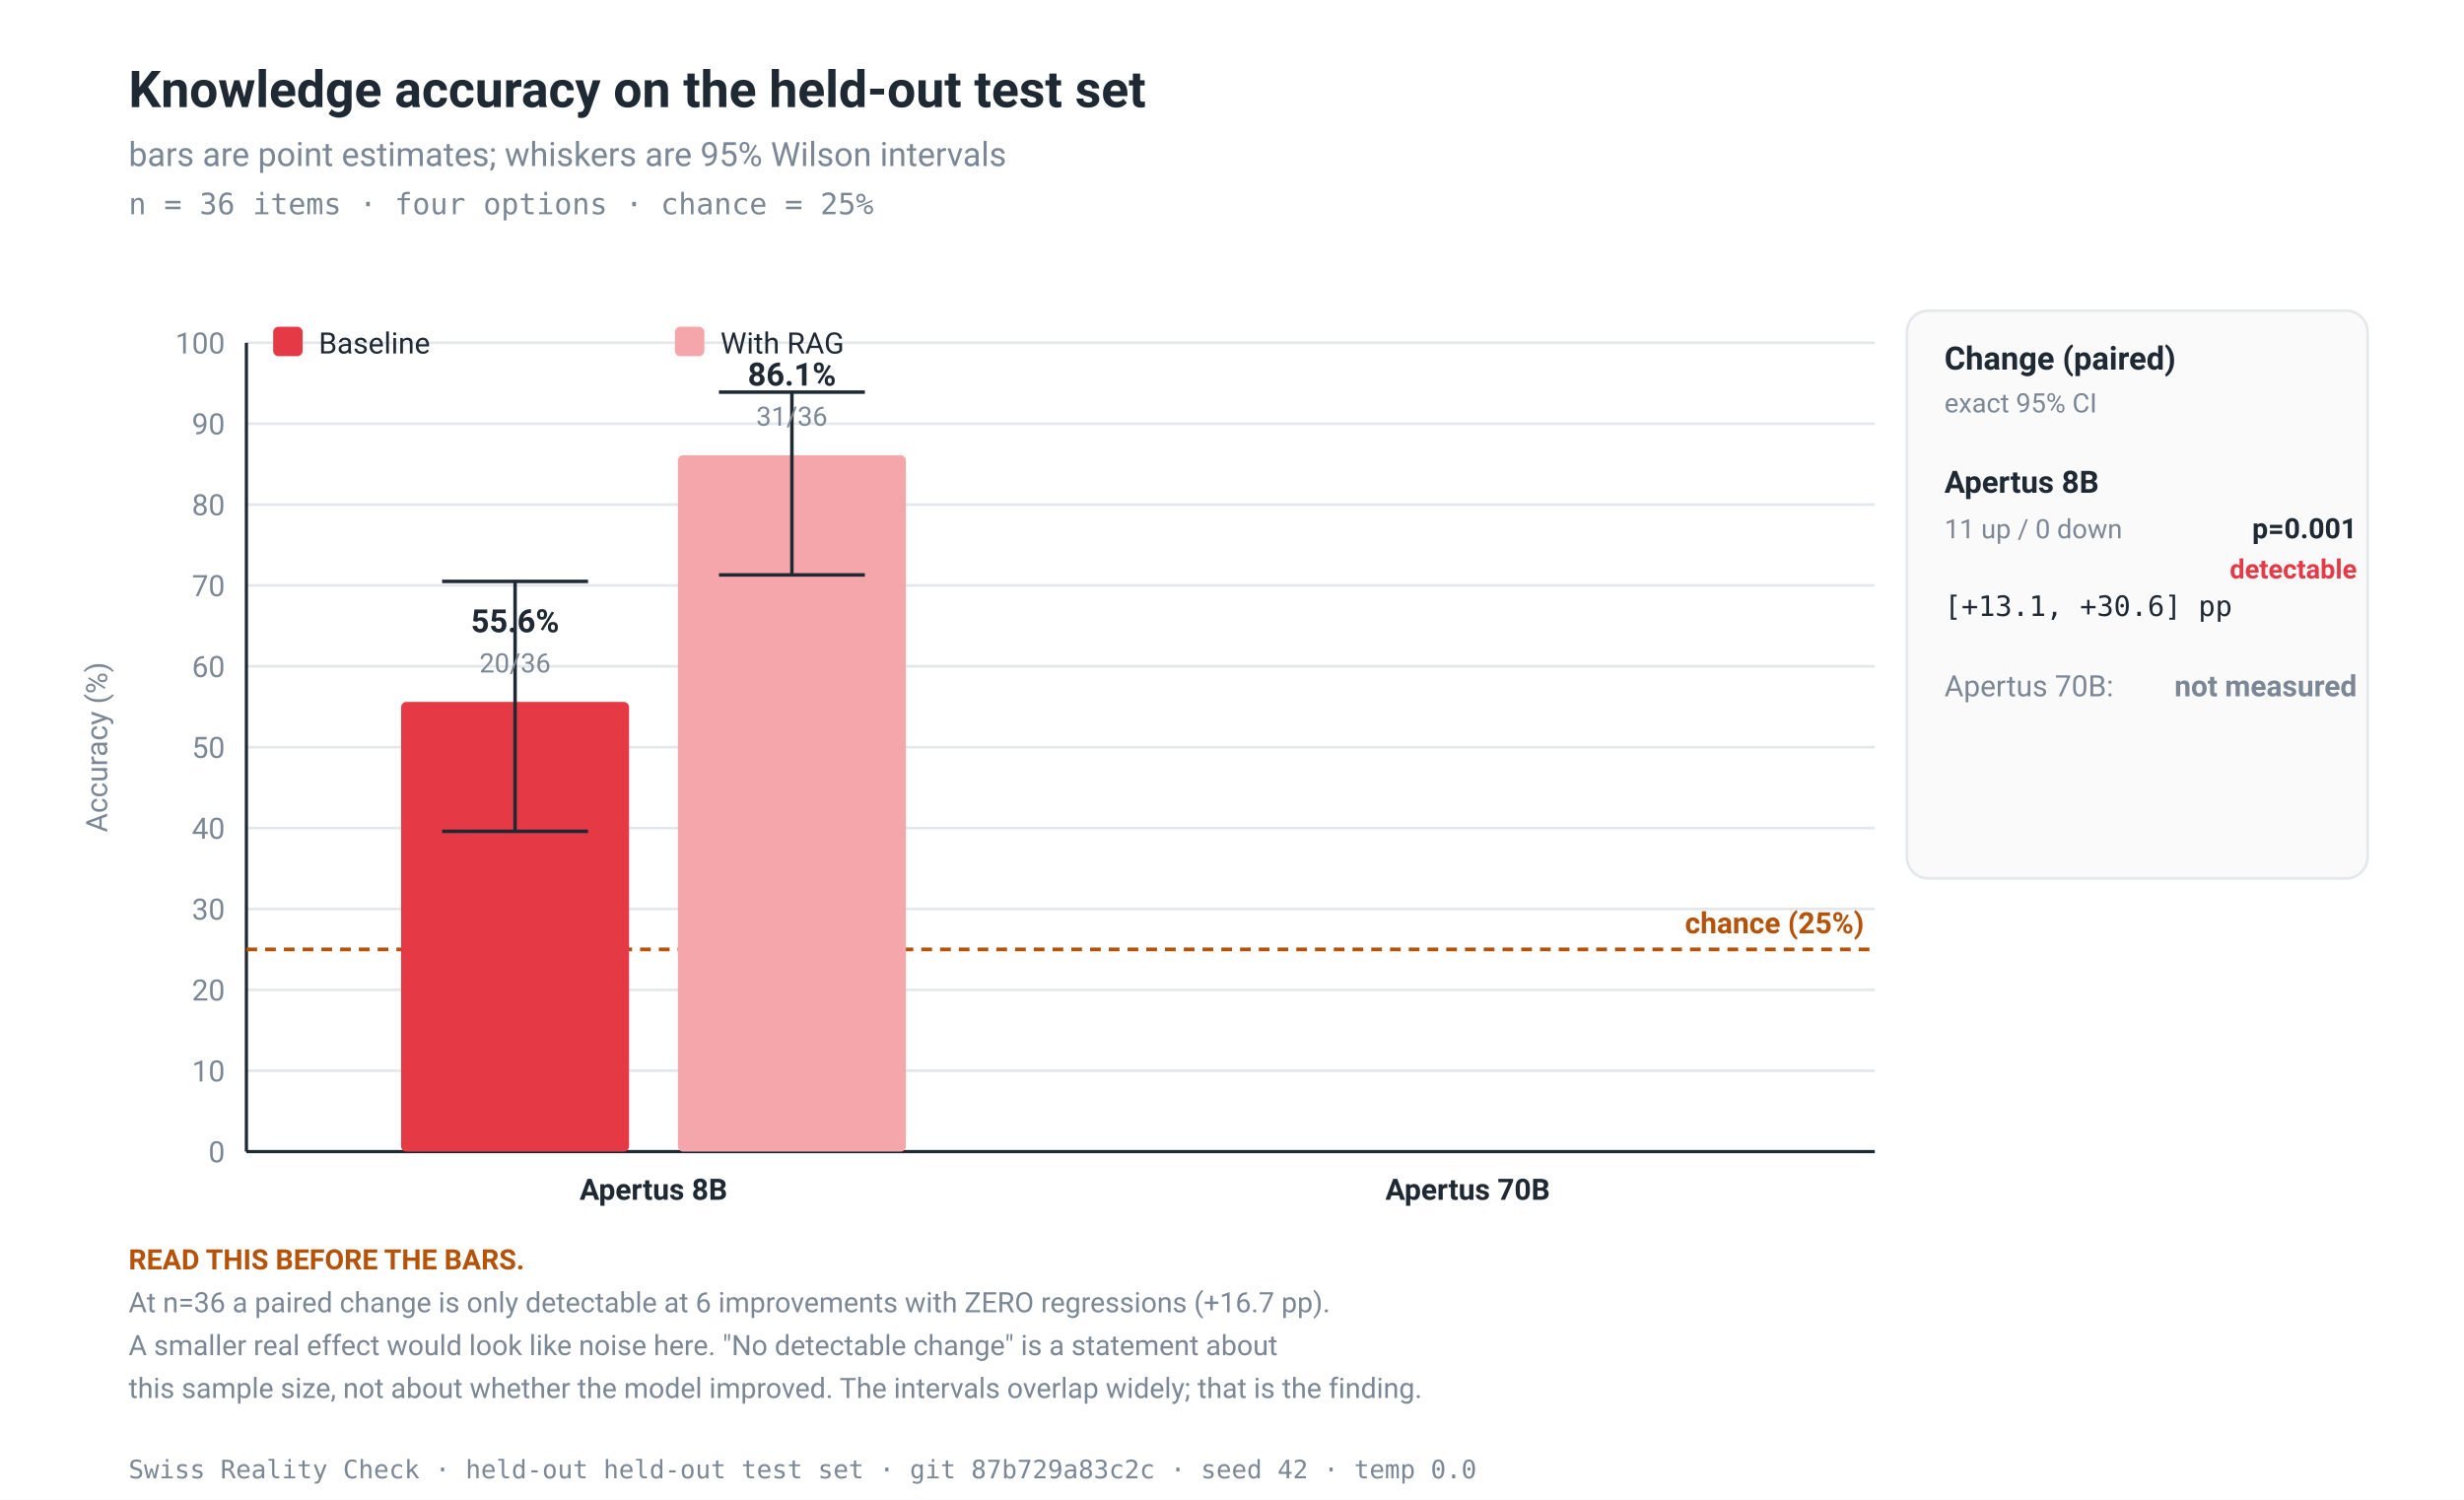
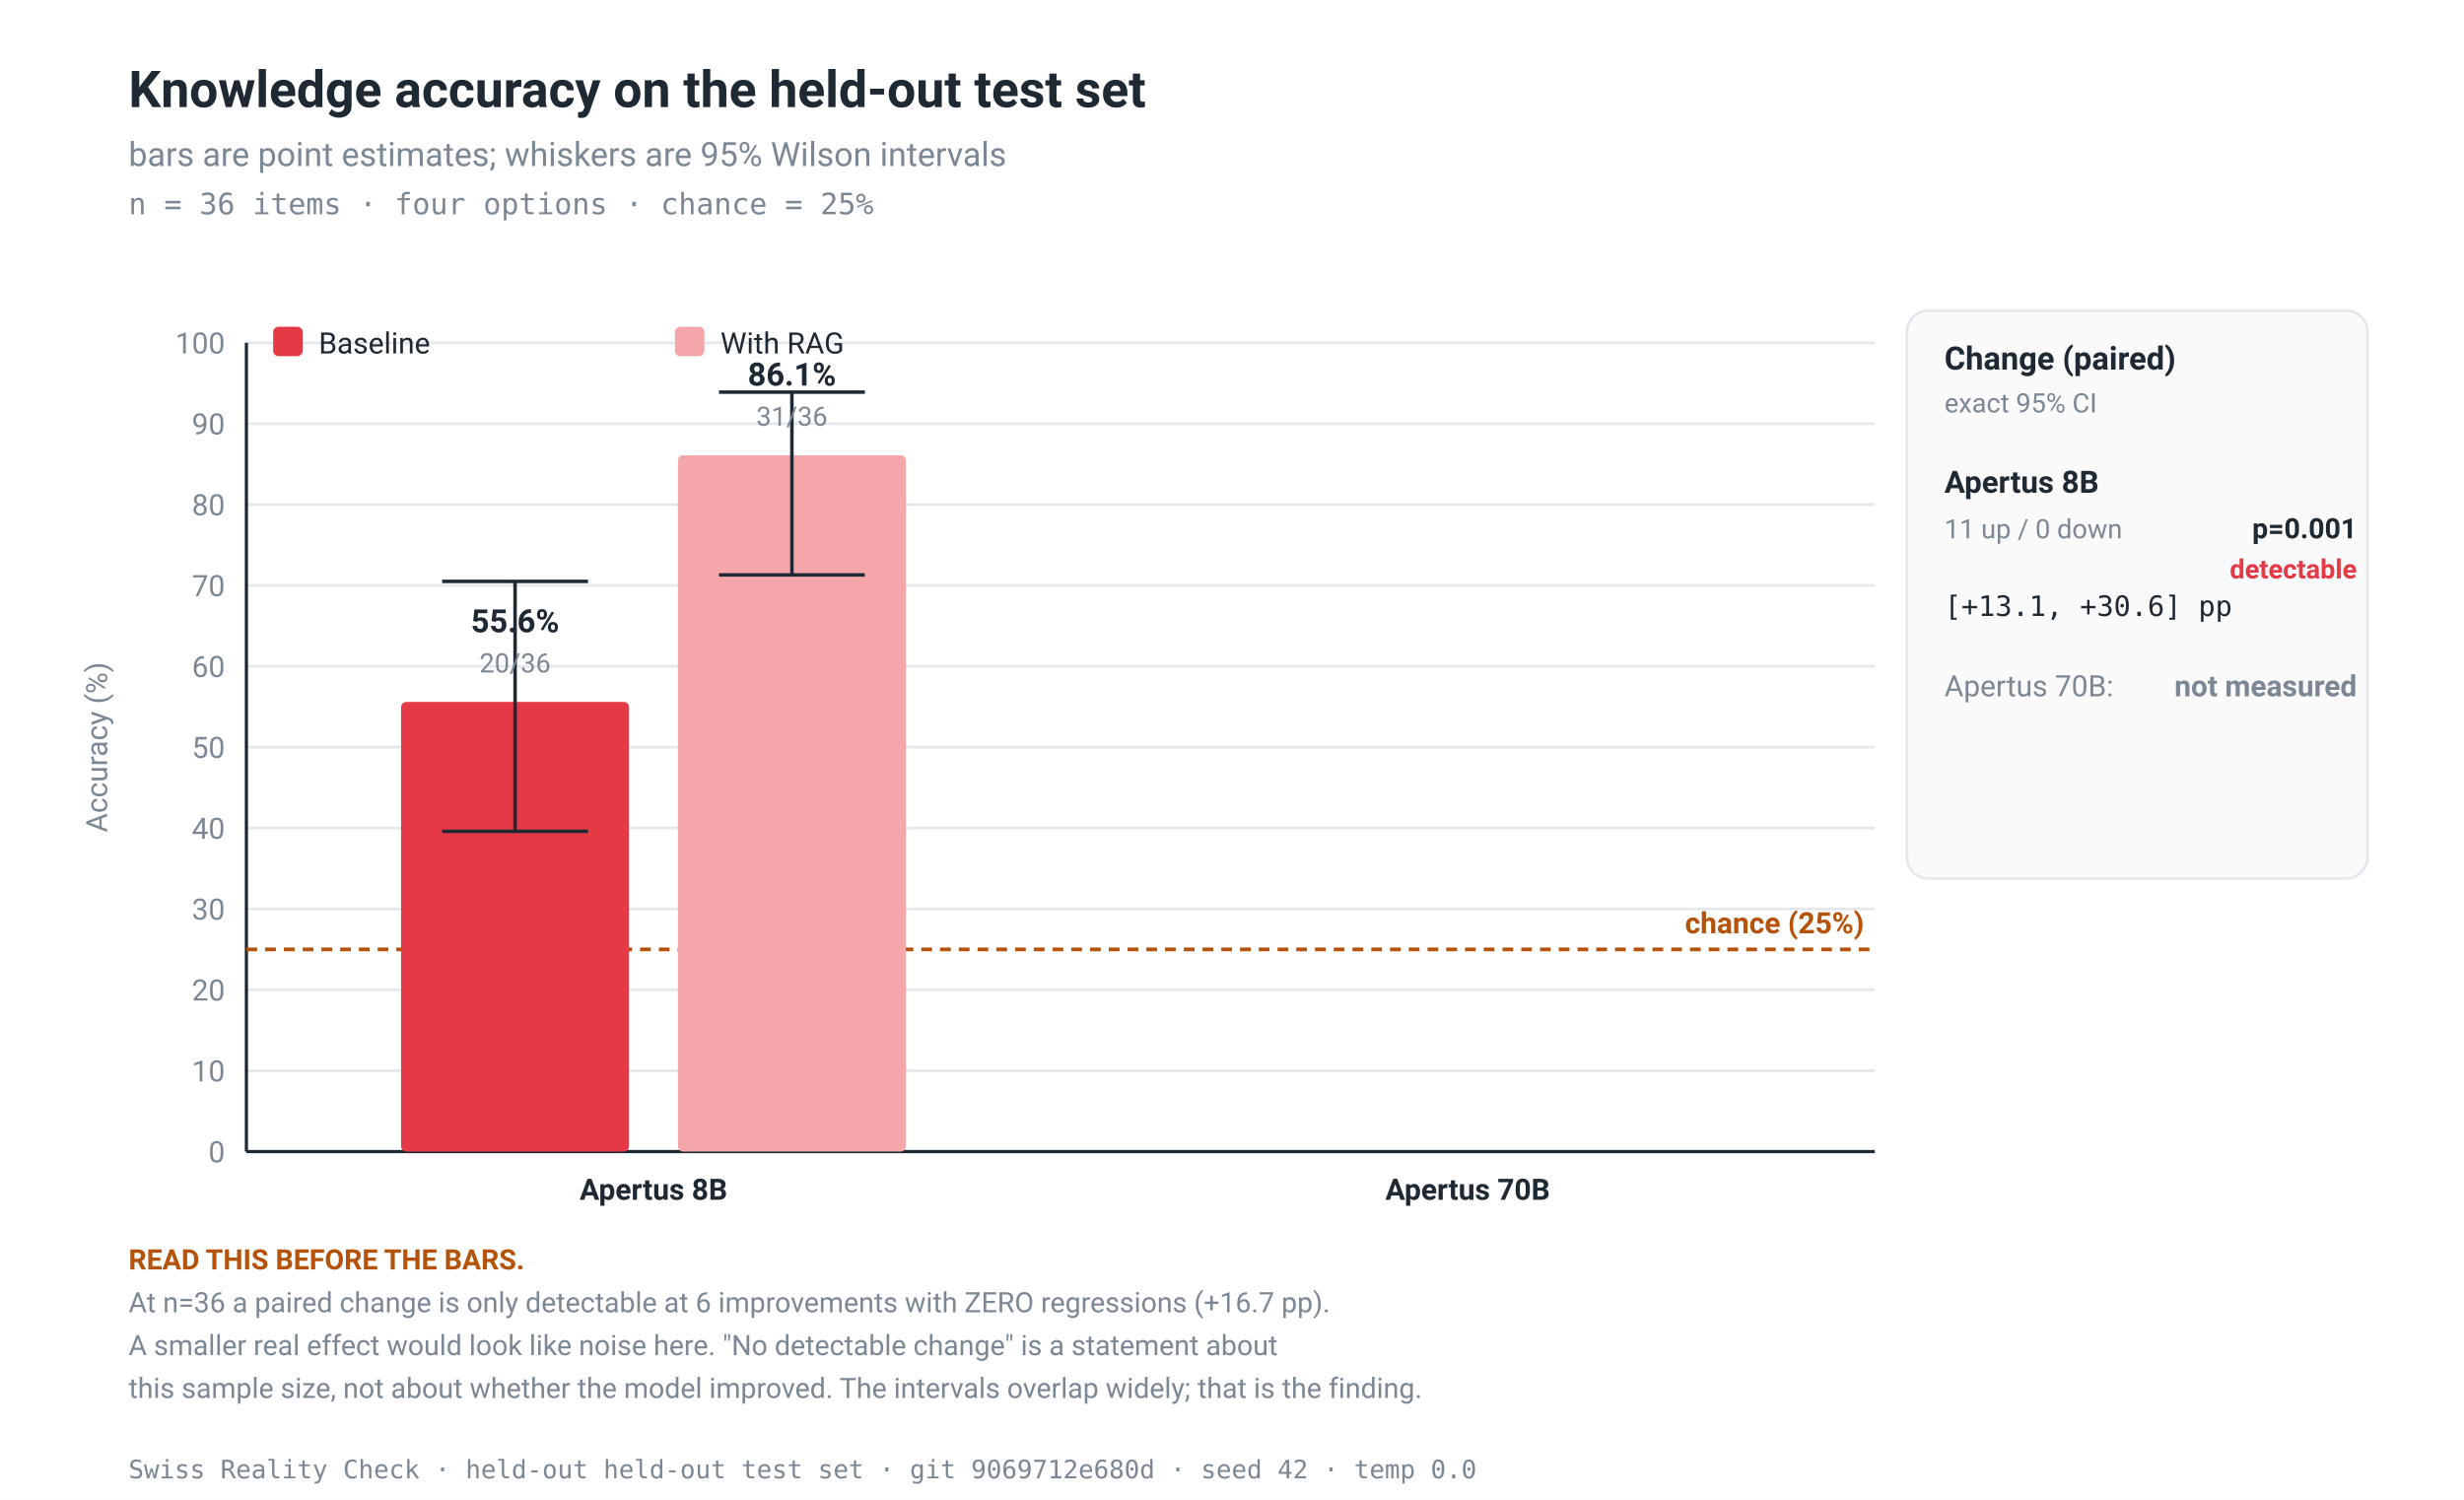
<svg xmlns="http://www.w3.org/2000/svg" width="920" height="560" viewBox="0 0 920 560" role="img" aria-labelledby="t" font-family="ui-sans-serif, -apple-system, 'Segoe UI', Roboto, 'Helvetica Neue', Arial, sans-serif">
  <rect width="920" height="560" fill="#FFFFFF" />
  <text x="48.00" y="40.00" font-family="ui-sans-serif, -apple-system, 'Segoe UI', Roboto, 'Helvetica Neue', Arial, sans-serif" font-size="19" fill="#1F2933" font-weight="bold" text-anchor="start" opacity="1.0" font-style="">Knowledge accuracy on the held-out test set</text>
  <text x="48.00" y="62.00" font-family="ui-sans-serif, -apple-system, 'Segoe UI', Roboto, 'Helvetica Neue', Arial, sans-serif" font-size="12.5" fill="#7B8794" font-weight="normal" text-anchor="start" opacity="1.0" font-style="">bars are point estimates; whiskers are 95% Wilson intervals</text>
  <text x="48.00" y="80.00" font-family="ui-monospace, SFMono-Regular, Menlo, Consolas, monospace" font-size="11" fill="#7B8794" font-weight="normal" text-anchor="start" opacity="1.0" font-style="">n = 36 items · four options · chance = 25%</text>
  <line x1="92.00" y1="430.00" x2="700.00" y2="430.00" stroke="#E4E7EB" stroke-width="1" stroke-linecap="butt" />
  <text x="84.00" y="434.00" font-family="ui-sans-serif, -apple-system, 'Segoe UI', Roboto, 'Helvetica Neue', Arial, sans-serif" font-size="11" fill="#7B8794" font-weight="normal" text-anchor="end" opacity="1.0" font-style="">0</text>
  <line x1="92.00" y1="399.80" x2="700.00" y2="399.80" stroke="#E4E7EB" stroke-width="1" stroke-linecap="butt" />
  <text x="84.00" y="403.80" font-family="ui-sans-serif, -apple-system, 'Segoe UI', Roboto, 'Helvetica Neue', Arial, sans-serif" font-size="11" fill="#7B8794" font-weight="normal" text-anchor="end" opacity="1.0" font-style="">10</text>
  <line x1="92.00" y1="369.60" x2="700.00" y2="369.60" stroke="#E4E7EB" stroke-width="1" stroke-linecap="butt" />
  <text x="84.00" y="373.60" font-family="ui-sans-serif, -apple-system, 'Segoe UI', Roboto, 'Helvetica Neue', Arial, sans-serif" font-size="11" fill="#7B8794" font-weight="normal" text-anchor="end" opacity="1.0" font-style="">20</text>
  <line x1="92.00" y1="339.40" x2="700.00" y2="339.40" stroke="#E4E7EB" stroke-width="1" stroke-linecap="butt" />
  <text x="84.00" y="343.40" font-family="ui-sans-serif, -apple-system, 'Segoe UI', Roboto, 'Helvetica Neue', Arial, sans-serif" font-size="11" fill="#7B8794" font-weight="normal" text-anchor="end" opacity="1.0" font-style="">30</text>
  <line x1="92.00" y1="309.20" x2="700.00" y2="309.20" stroke="#E4E7EB" stroke-width="1" stroke-linecap="butt" />
  <text x="84.00" y="313.20" font-family="ui-sans-serif, -apple-system, 'Segoe UI', Roboto, 'Helvetica Neue', Arial, sans-serif" font-size="11" fill="#7B8794" font-weight="normal" text-anchor="end" opacity="1.0" font-style="">40</text>
  <line x1="92.00" y1="279.00" x2="700.00" y2="279.00" stroke="#E4E7EB" stroke-width="1" stroke-linecap="butt" />
  <text x="84.00" y="283.00" font-family="ui-sans-serif, -apple-system, 'Segoe UI', Roboto, 'Helvetica Neue', Arial, sans-serif" font-size="11" fill="#7B8794" font-weight="normal" text-anchor="end" opacity="1.0" font-style="">50</text>
  <line x1="92.00" y1="248.80" x2="700.00" y2="248.80" stroke="#E4E7EB" stroke-width="1" stroke-linecap="butt" />
  <text x="84.00" y="252.80" font-family="ui-sans-serif, -apple-system, 'Segoe UI', Roboto, 'Helvetica Neue', Arial, sans-serif" font-size="11" fill="#7B8794" font-weight="normal" text-anchor="end" opacity="1.0" font-style="">60</text>
  <line x1="92.00" y1="218.60" x2="700.00" y2="218.60" stroke="#E4E7EB" stroke-width="1" stroke-linecap="butt" />
  <text x="84.00" y="222.60" font-family="ui-sans-serif, -apple-system, 'Segoe UI', Roboto, 'Helvetica Neue', Arial, sans-serif" font-size="11" fill="#7B8794" font-weight="normal" text-anchor="end" opacity="1.0" font-style="">70</text>
  <line x1="92.00" y1="188.40" x2="700.00" y2="188.40" stroke="#E4E7EB" stroke-width="1" stroke-linecap="butt" />
  <text x="84.00" y="192.40" font-family="ui-sans-serif, -apple-system, 'Segoe UI', Roboto, 'Helvetica Neue', Arial, sans-serif" font-size="11" fill="#7B8794" font-weight="normal" text-anchor="end" opacity="1.0" font-style="">80</text>
  <line x1="92.00" y1="158.20" x2="700.00" y2="158.20" stroke="#E4E7EB" stroke-width="1" stroke-linecap="butt" />
  <text x="84.00" y="162.20" font-family="ui-sans-serif, -apple-system, 'Segoe UI', Roboto, 'Helvetica Neue', Arial, sans-serif" font-size="11" fill="#7B8794" font-weight="normal" text-anchor="end" opacity="1.0" font-style="">90</text>
  <line x1="92.00" y1="128.00" x2="700.00" y2="128.00" stroke="#E4E7EB" stroke-width="1" stroke-linecap="butt" />
  <text x="84.00" y="132.00" font-family="ui-sans-serif, -apple-system, 'Segoe UI', Roboto, 'Helvetica Neue', Arial, sans-serif" font-size="11" fill="#7B8794" font-weight="normal" text-anchor="end" opacity="1.0" font-style="">100</text>
  <line x1="92.00" y1="128.00" x2="92.00" y2="430.00" stroke="#1F2933" stroke-width="1.2" stroke-linecap="butt" />
  <line x1="92.00" y1="430.00" x2="700.00" y2="430.00" stroke="#1F2933" stroke-width="1.2" stroke-linecap="butt" />
  <text x="40.00" y="279.00" font-family="ui-sans-serif, -apple-system, 'Segoe UI', Roboto, 'Helvetica Neue', Arial, sans-serif" font-size="11" fill="#7B8794" font-weight="normal" text-anchor="middle" transform="rotate(-90 40.00 279.00)">Accuracy (%)</text>
  <line x1="92.00" y1="354.50" x2="700.00" y2="354.50" stroke="#B45309" stroke-width="1.4" stroke-linecap="butt" stroke-dasharray="4 3" />
  <text x="696.00" y="348.50" font-family="ui-sans-serif, -apple-system, 'Segoe UI', Roboto, 'Helvetica Neue', Arial, sans-serif" font-size="11" fill="#B45309" font-weight="bold" text-anchor="end" opacity="1.0" font-style="">chance (25%)</text>
  <rect x="149.76" y="262.09" width="85.12" height="167.91" rx="2" fill="#E63946" stroke="none" stroke-width="1.4" opacity="1.0" />
  <line x1="192.32" y1="217.09" x2="192.32" y2="310.41" stroke="#1F2933" stroke-width="1.3" stroke-linecap="butt" />
  <line x1="165.08" y1="217.09" x2="219.56" y2="217.09" stroke="#1F2933" stroke-width="1.3" stroke-linecap="butt" />
  <line x1="165.08" y1="310.41" x2="219.56" y2="310.41" stroke="#1F2933" stroke-width="1.3" stroke-linecap="butt" />
  <text x="192.32" y="236.09" font-family="ui-sans-serif, -apple-system, 'Segoe UI', Roboto, 'Helvetica Neue', Arial, sans-serif" font-size="12" fill="#1F2933" font-weight="bold" text-anchor="middle" opacity="1.0" font-style="">55.6%</text>
  <text x="192.32" y="251.09" font-family="ui-sans-serif, -apple-system, 'Segoe UI', Roboto, 'Helvetica Neue', Arial, sans-serif" font-size="10" fill="#7B8794" font-weight="normal" text-anchor="middle" opacity="1.0" font-style="">20/36</text>
  <rect x="253.12" y="169.98" width="85.12" height="260.02" rx="2" fill="#F4A6AB" stroke="none" stroke-width="1.4" opacity="1.0" />
  <line x1="295.68" y1="146.42" x2="295.68" y2="214.67" stroke="#1F2933" stroke-width="1.3" stroke-linecap="butt" />
  <line x1="268.44" y1="146.42" x2="322.92" y2="146.42" stroke="#1F2933" stroke-width="1.3" stroke-linecap="butt" />
  <line x1="268.44" y1="214.67" x2="322.92" y2="214.67" stroke="#1F2933" stroke-width="1.3" stroke-linecap="butt" />
  <text x="295.68" y="143.98" font-family="ui-sans-serif, -apple-system, 'Segoe UI', Roboto, 'Helvetica Neue', Arial, sans-serif" font-size="12" fill="#1F2933" font-weight="bold" text-anchor="middle" opacity="1.0" font-style="">86.1%</text>
  <text x="295.68" y="158.98" font-family="ui-sans-serif, -apple-system, 'Segoe UI', Roboto, 'Helvetica Neue', Arial, sans-serif" font-size="10" fill="#7B8794" font-weight="normal" text-anchor="middle" opacity="1.0" font-style="">31/36</text>
  <text x="244.00" y="448.00" font-family="ui-sans-serif, -apple-system, 'Segoe UI', Roboto, 'Helvetica Neue', Arial, sans-serif" font-size="11" fill="#1F2933" font-weight="bold" text-anchor="middle" opacity="1.0" font-style="">Apertus 8B</text>
  <text x="548.00" y="448.00" font-family="ui-sans-serif, -apple-system, 'Segoe UI', Roboto, 'Helvetica Neue', Arial, sans-serif" font-size="11" fill="#1F2933" font-weight="bold" text-anchor="middle" opacity="1.0" font-style="">Apertus 70B</text>
  <rect x="102.00" y="122.00" width="11.00" height="11.00" rx="2" fill="#E63946" stroke="none" stroke-width="1" opacity="1.0" />
  <text x="119.00" y="132.00" font-family="ui-sans-serif, -apple-system, 'Segoe UI', Roboto, 'Helvetica Neue', Arial, sans-serif" font-size="11" fill="#1F2933" font-weight="normal" text-anchor="start" opacity="1.0" font-style="">Baseline</text>
  <rect x="252.00" y="122.00" width="11.00" height="11.00" rx="2" fill="#F4A6AB" stroke="none" stroke-width="1" opacity="1.0" />
  <text x="269.00" y="132.00" font-family="ui-sans-serif, -apple-system, 'Segoe UI', Roboto, 'Helvetica Neue', Arial, sans-serif" font-size="11" fill="#1F2933" font-weight="normal" text-anchor="start" opacity="1.0" font-style="">With RAG</text>
  <rect x="712.00" y="116.00" width="172.00" height="212.00" rx="8" fill="#FAFAFB" stroke="#E4E7EB" stroke-width="1" opacity="1.0" />
  <text x="726.00" y="138.00" font-family="ui-sans-serif, -apple-system, 'Segoe UI', Roboto, 'Helvetica Neue', Arial, sans-serif" font-size="12" fill="#1F2933" font-weight="bold" text-anchor="start" opacity="1.0" font-style="">Change (paired)</text>
  <text x="726.00" y="154.00" font-family="ui-sans-serif, -apple-system, 'Segoe UI', Roboto, 'Helvetica Neue', Arial, sans-serif" font-size="10" fill="#7B8794" font-weight="normal" text-anchor="start" opacity="1.0" font-style="">exact 95% CI</text>
  <text x="726.00" y="184.00" font-family="ui-sans-serif, -apple-system, 'Segoe UI', Roboto, 'Helvetica Neue', Arial, sans-serif" font-size="11.5" fill="#1F2933" font-weight="bold" text-anchor="start" opacity="1.0" font-style="">Apertus 8B</text>
  <text x="726.00" y="201.00" font-family="ui-sans-serif, -apple-system, 'Segoe UI', Roboto, 'Helvetica Neue', Arial, sans-serif" font-size="10" fill="#7B8794" font-weight="normal" text-anchor="start" opacity="1.0" font-style="">11 up / 0 down</text>
  <text x="880.00" y="201.00" font-family="ui-sans-serif, -apple-system, 'Segoe UI', Roboto, 'Helvetica Neue', Arial, sans-serif" font-size="10.5" fill="#1F2933" font-weight="bold" text-anchor="end" opacity="1.0" font-style="">p=0.001</text>
  <text x="880.00" y="216.00" font-family="ui-sans-serif, -apple-system, 'Segoe UI', Roboto, 'Helvetica Neue', Arial, sans-serif" font-size="10" fill="#E63946" font-weight="bold" text-anchor="end" opacity="1.0" font-style="">detectable</text>
  <text x="726.00" y="230.00" font-family="ui-monospace, SFMono-Regular, Menlo, Consolas, monospace" font-size="10.5" fill="#1F2933" font-weight="normal" text-anchor="start" opacity="1.0" font-style="">[+13.1, +30.6] pp</text>
  <text x="726.00" y="260.00" font-family="ui-sans-serif, -apple-system, 'Segoe UI', Roboto, 'Helvetica Neue', Arial, sans-serif" font-size="11" fill="#7B8794" font-weight="normal" text-anchor="start" opacity="1.0" font-style="">Apertus 70B:</text>
  <text x="880.00" y="260.00" font-family="ui-sans-serif, -apple-system, 'Segoe UI', Roboto, 'Helvetica Neue', Arial, sans-serif" font-size="11" fill="#7B8794" font-weight="bold" text-anchor="end" opacity="1.0" font-style="">not measured</text>
  <text x="48.00" y="474.00" font-family="ui-sans-serif, -apple-system, 'Segoe UI', Roboto, 'Helvetica Neue', Arial, sans-serif" font-size="10.5" fill="#B45309" font-weight="bold" text-anchor="start" opacity="1.0" font-style="">READ THIS BEFORE THE BARS.</text>
  <text x="48.00" y="490.00" font-family="ui-sans-serif, -apple-system, 'Segoe UI', Roboto, 'Helvetica Neue', Arial, sans-serif" font-size="10.5" fill="#7B8794" font-weight="normal" text-anchor="start" opacity="1.0" font-style="">At n=36 a paired change is only detectable at 6 improvements with ZERO regressions (+16.7 pp).</text>
  <text x="48.00" y="506.00" font-family="ui-sans-serif, -apple-system, 'Segoe UI', Roboto, 'Helvetica Neue', Arial, sans-serif" font-size="10.5" fill="#7B8794" font-weight="normal" text-anchor="start" opacity="1.0" font-style="">A smaller real effect would look like noise here. "No detectable change" is a statement about</text>
  <text x="48.00" y="522.00" font-family="ui-sans-serif, -apple-system, 'Segoe UI', Roboto, 'Helvetica Neue', Arial, sans-serif" font-size="10.5" fill="#7B8794" font-weight="normal" text-anchor="start" opacity="1.0" font-style="">this sample size, not about whether the model improved. The intervals overlap widely; that is the finding.</text>
-   <text x="48.00" y="552.00" font-family="ui-monospace, SFMono-Regular, Menlo, Consolas, monospace" font-size="9.5" fill="#7B8794" font-weight="normal" text-anchor="start" opacity="1.0" font-style="">Swiss Reality Check · held-out held-out test set · git 87b729a83c2c · seed 42 · temp 0.0</text>
+   <text x="48.00" y="552.00" font-family="ui-monospace, SFMono-Regular, Menlo, Consolas, monospace" font-size="9.5" fill="#7B8794" font-weight="normal" text-anchor="start" opacity="1.0" font-style="">Swiss Reality Check · held-out held-out test set · git 9069712e680d · seed 42 · temp 0.0</text>
</svg>
